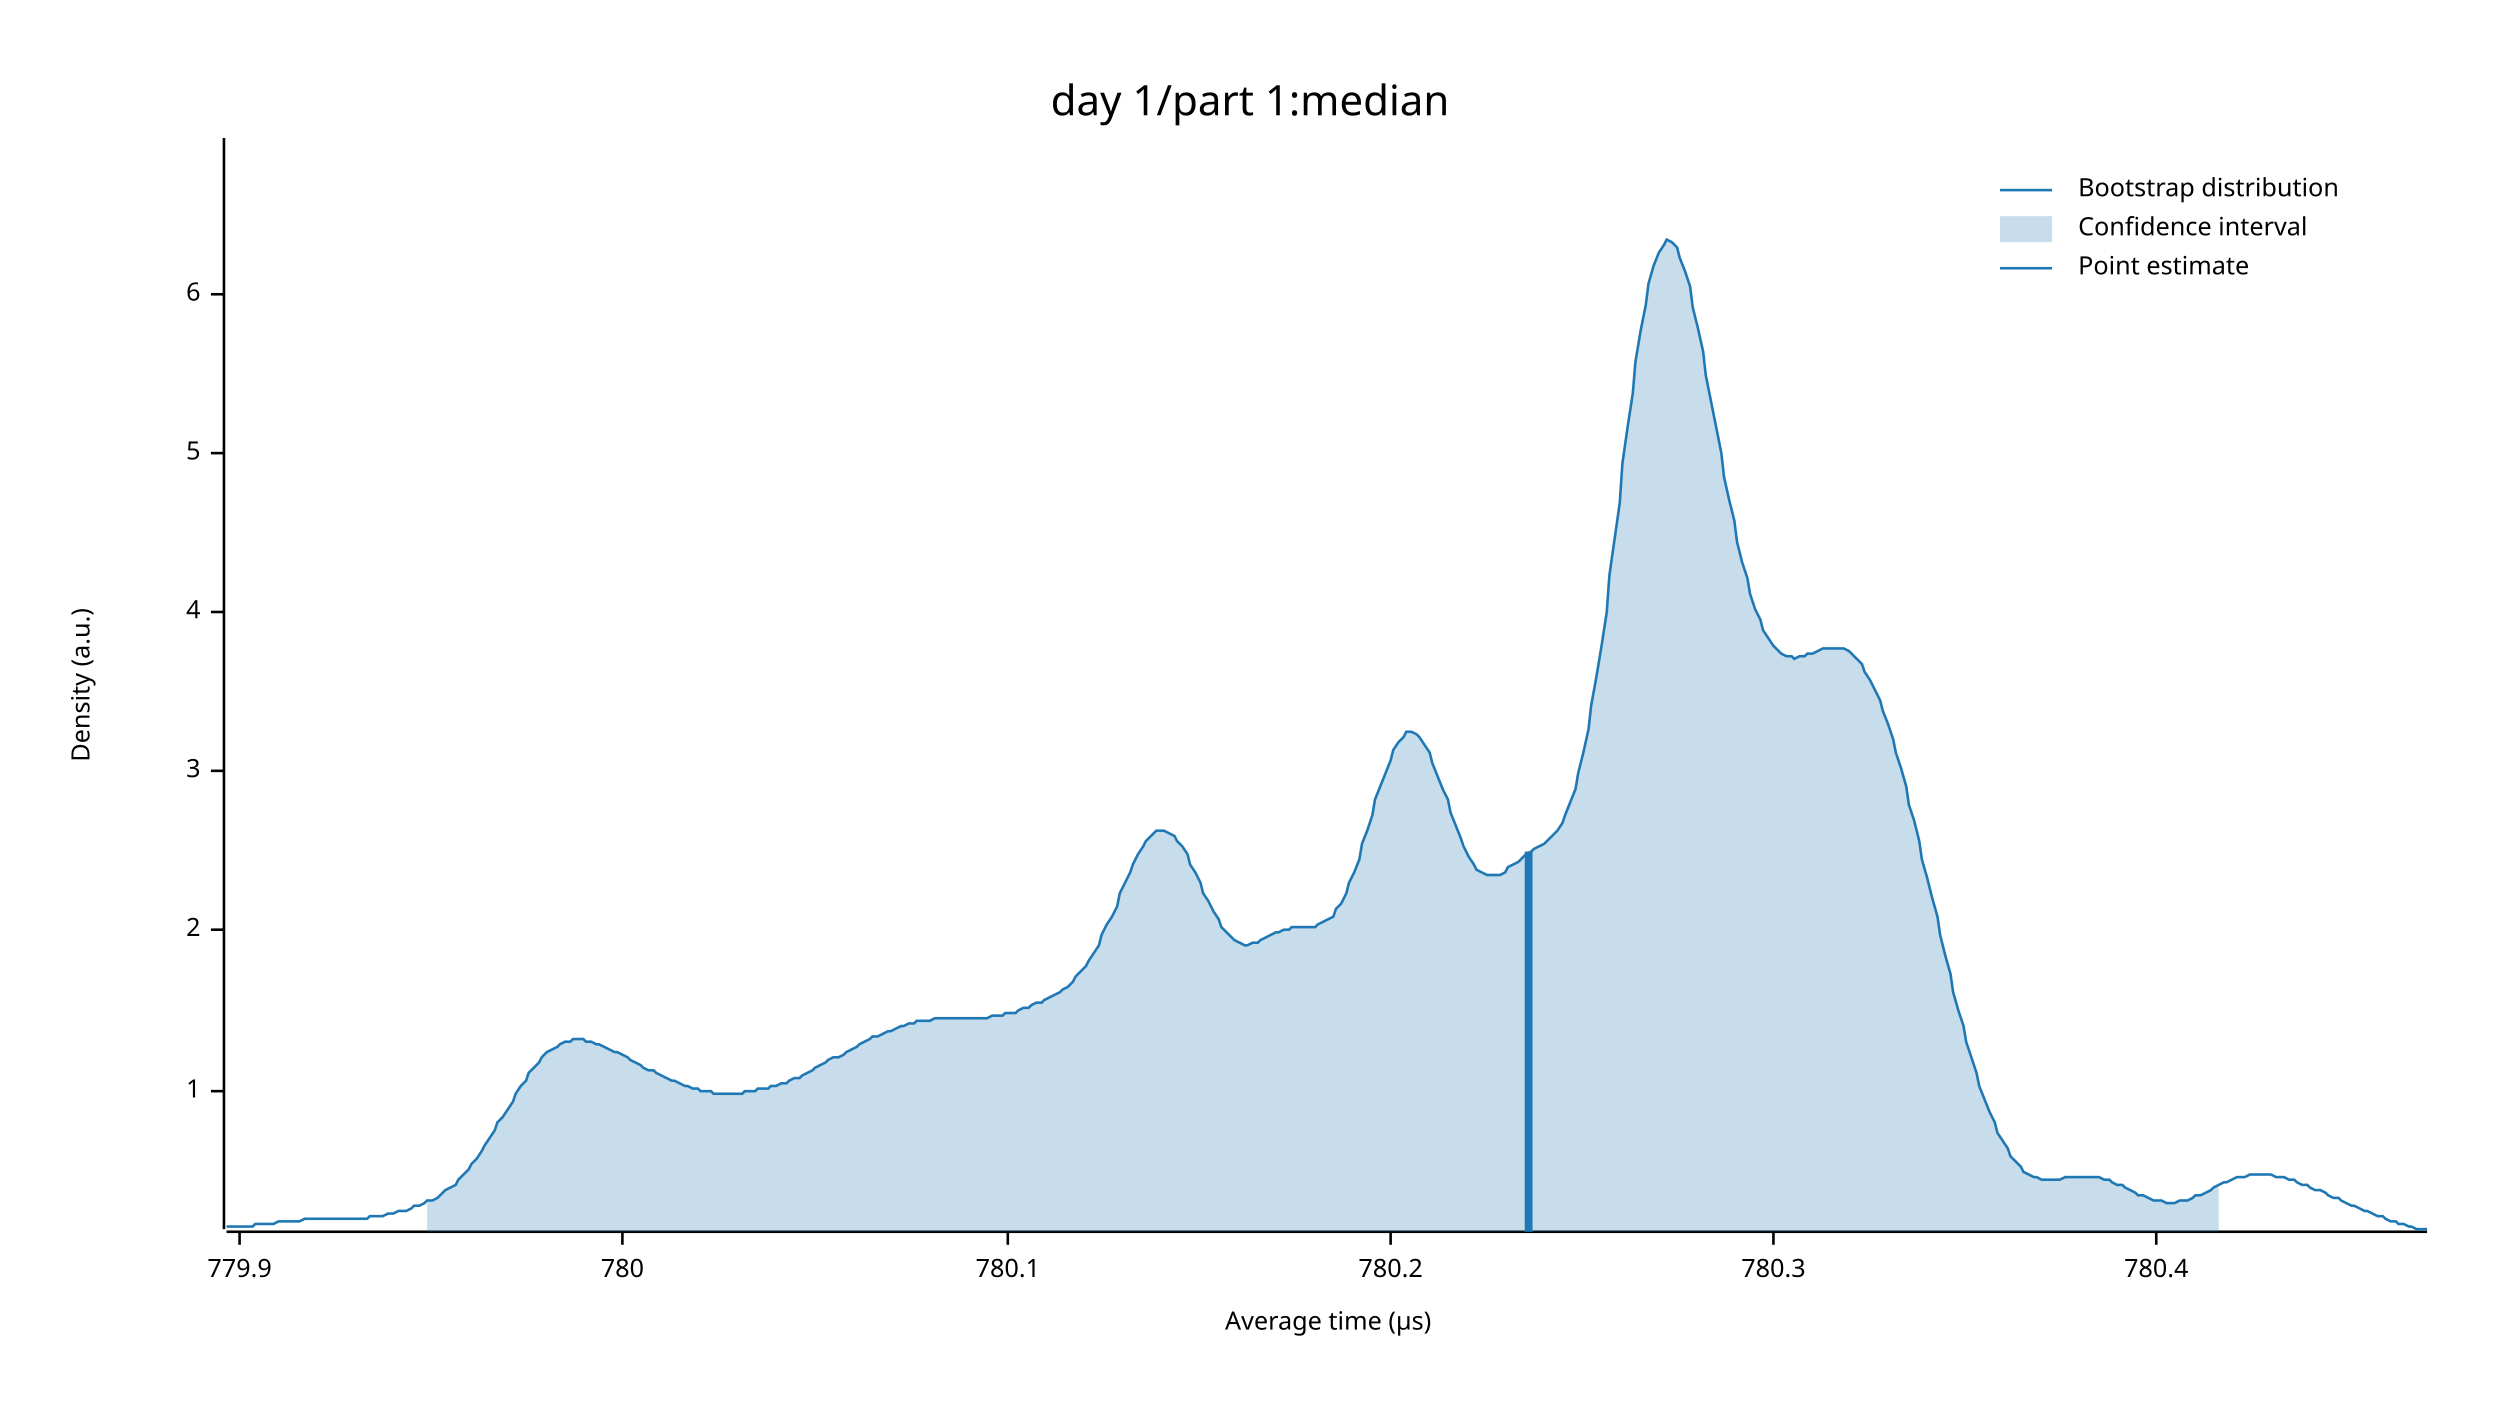
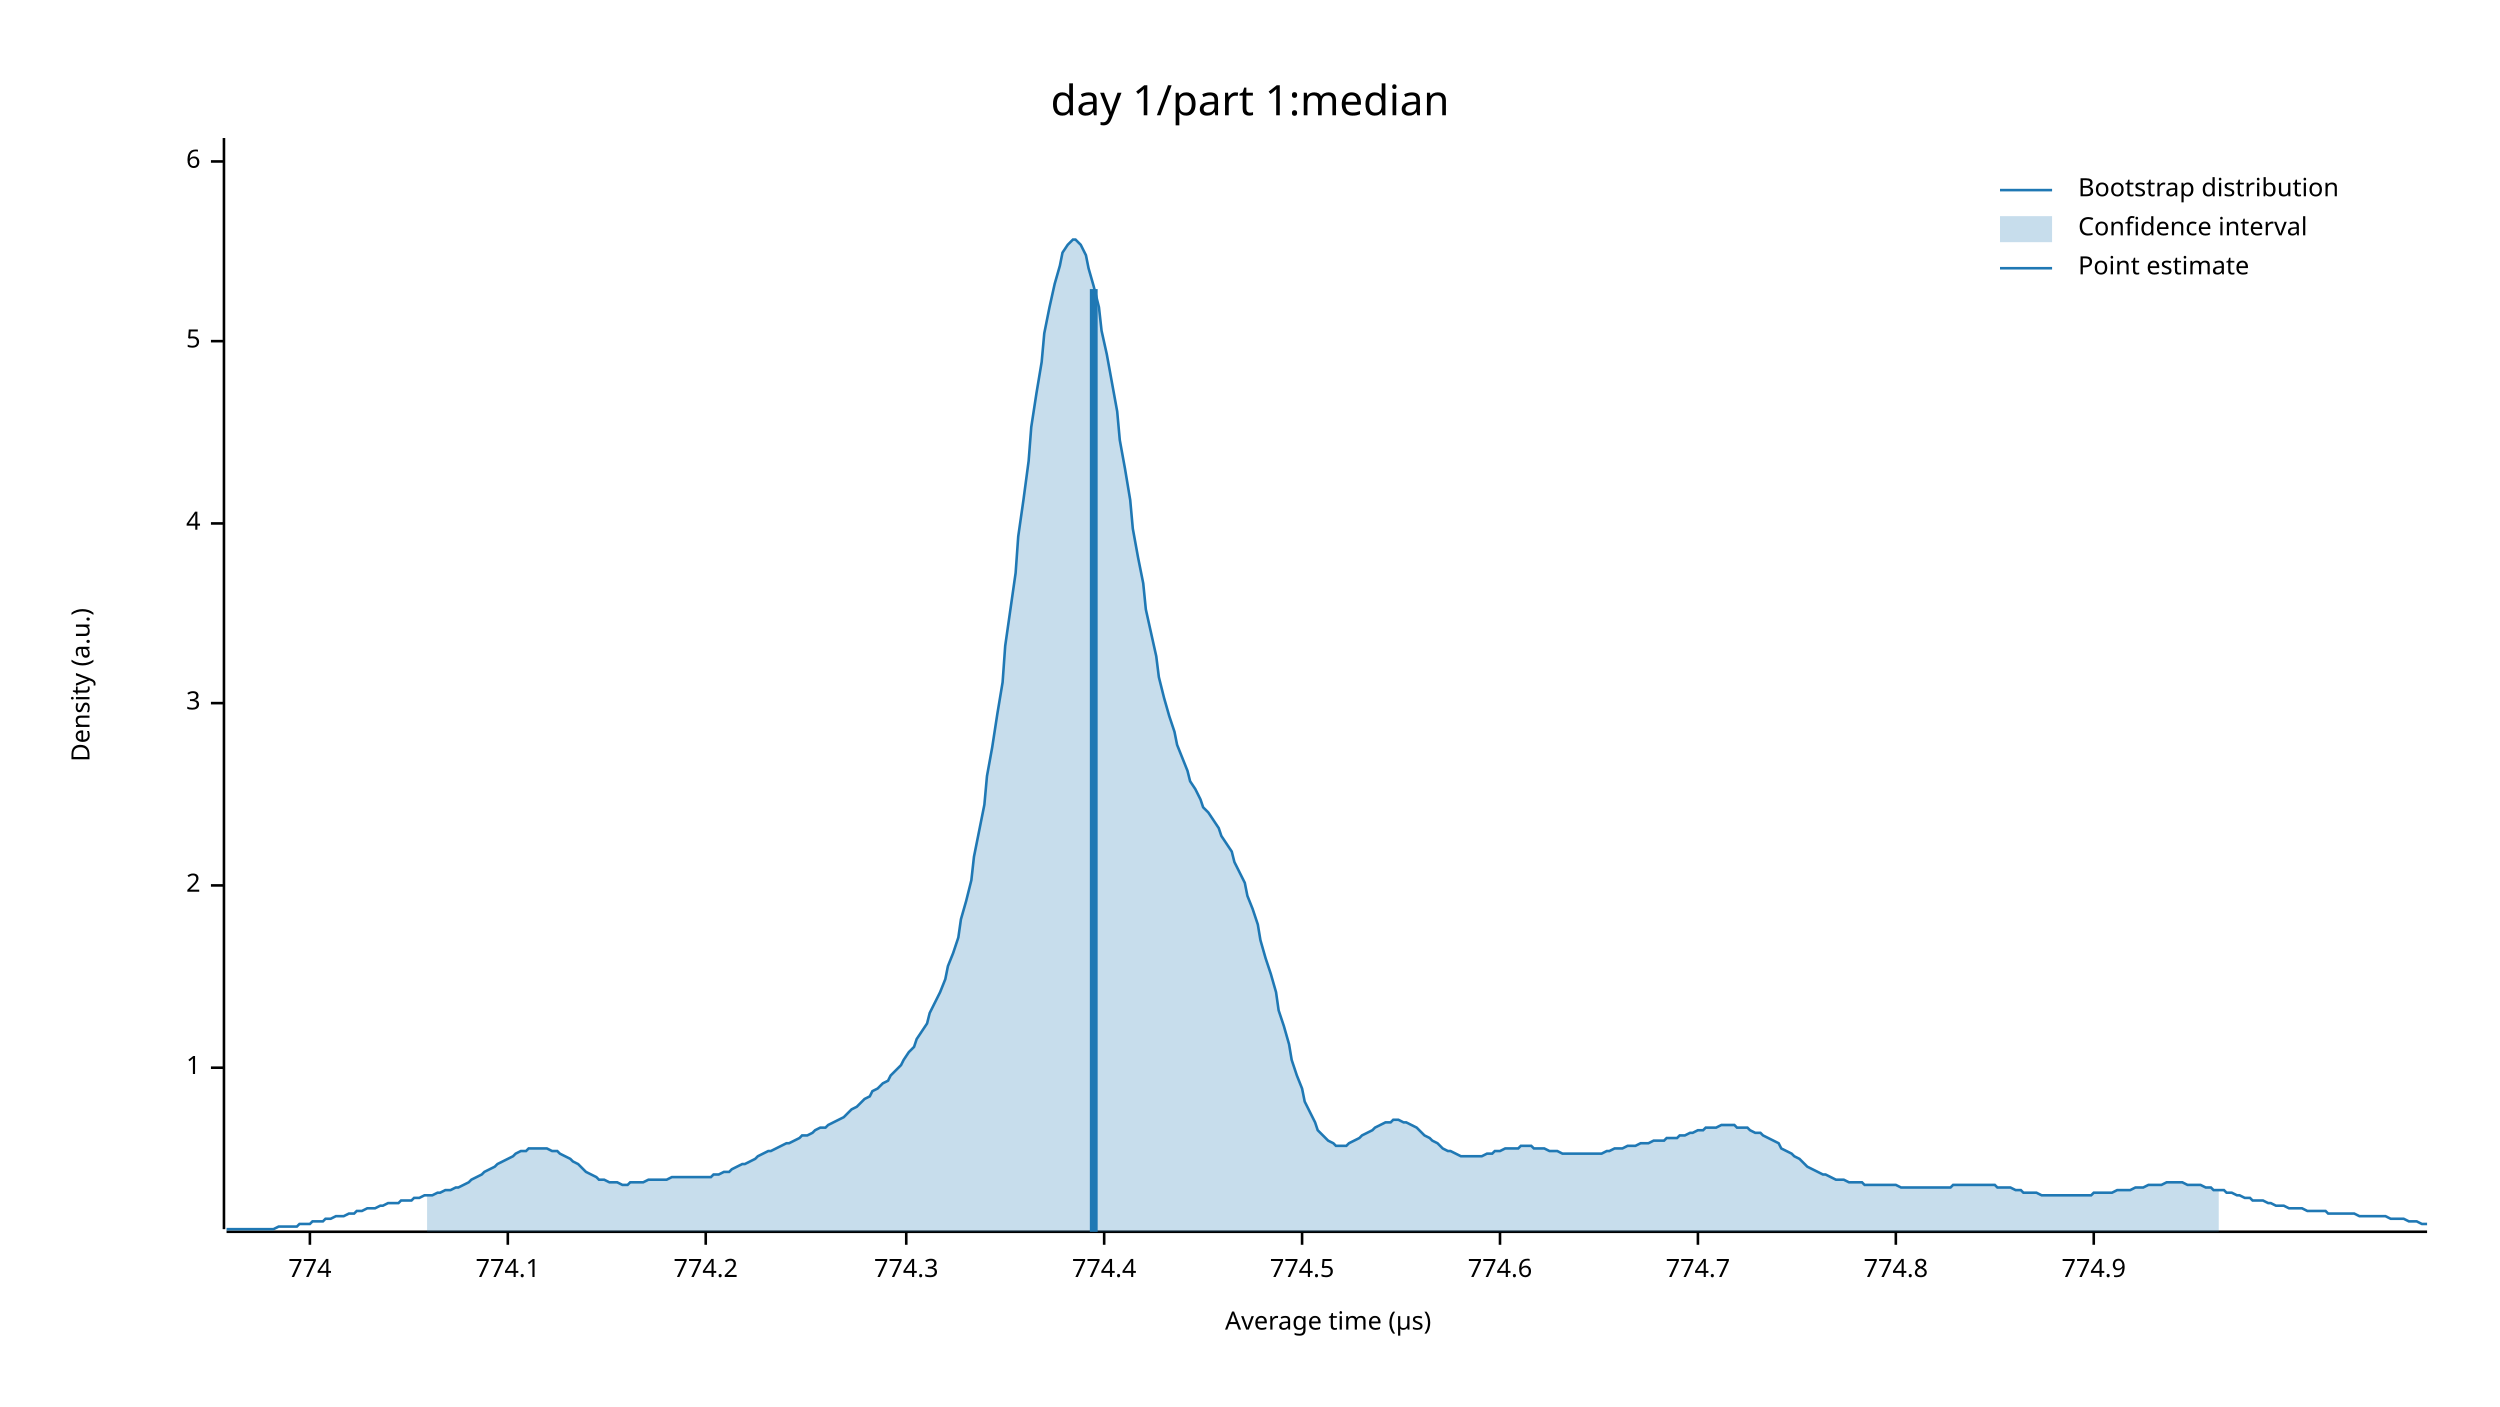
<svg xmlns="http://www.w3.org/2000/svg" width="960" height="540" viewBox="0 0 960 540">
  <text x="480" y="32" dy="0.76em" text-anchor="middle" font-family="sans-serif" font-size="16.129" opacity="1" fill="#000000">
day 1/part 1:median
</text>
  <text x="27" y="263" dy="0.76em" text-anchor="middle" font-family="sans-serif" font-size="9.677" opacity="1" fill="#000000" transform="rotate(270, 27, 263)">
Density (a.u.)
</text>
  <text x="510" y="513" dy="-0.5ex" text-anchor="middle" font-family="sans-serif" font-size="9.677" opacity="1" fill="#000000">
Average time (µs)
</text>
  <polyline fill="none" opacity="1" stroke="#000000" stroke-width="1" points="86,53 86,472 " />
-   <text x="77" y="419" dy="0.5ex" text-anchor="end" font-family="sans-serif" font-size="9.677" opacity="1" fill="#000000">
+   <text x="77" y="410" dy="0.5ex" text-anchor="end" font-family="sans-serif" font-size="9.677" opacity="1" fill="#000000">
1
</text>
-   <polyline fill="none" opacity="1" stroke="#000000" stroke-width="1" points="81,419 86,419 " />
-   <text x="77" y="357" dy="0.5ex" text-anchor="end" font-family="sans-serif" font-size="9.677" opacity="1" fill="#000000">
+   <polyline fill="none" opacity="1" stroke="#000000" stroke-width="1" points="81,410 86,410 " />
+   <text x="77" y="340" dy="0.5ex" text-anchor="end" font-family="sans-serif" font-size="9.677" opacity="1" fill="#000000">
2
</text>
-   <polyline fill="none" opacity="1" stroke="#000000" stroke-width="1" points="81,357 86,357 " />
-   <text x="77" y="296" dy="0.5ex" text-anchor="end" font-family="sans-serif" font-size="9.677" opacity="1" fill="#000000">
+   <polyline fill="none" opacity="1" stroke="#000000" stroke-width="1" points="81,340 86,340 " />
+   <text x="77" y="270" dy="0.5ex" text-anchor="end" font-family="sans-serif" font-size="9.677" opacity="1" fill="#000000">
3
</text>
-   <polyline fill="none" opacity="1" stroke="#000000" stroke-width="1" points="81,296 86,296 " />
-   <text x="77" y="235" dy="0.5ex" text-anchor="end" font-family="sans-serif" font-size="9.677" opacity="1" fill="#000000">
+   <polyline fill="none" opacity="1" stroke="#000000" stroke-width="1" points="81,270 86,270 " />
+   <text x="77" y="201" dy="0.5ex" text-anchor="end" font-family="sans-serif" font-size="9.677" opacity="1" fill="#000000">
4
</text>
-   <polyline fill="none" opacity="1" stroke="#000000" stroke-width="1" points="81,235 86,235 " />
-   <text x="77" y="174" dy="0.5ex" text-anchor="end" font-family="sans-serif" font-size="9.677" opacity="1" fill="#000000">
+   <polyline fill="none" opacity="1" stroke="#000000" stroke-width="1" points="81,201 86,201 " />
+   <text x="77" y="131" dy="0.5ex" text-anchor="end" font-family="sans-serif" font-size="9.677" opacity="1" fill="#000000">
5
</text>
-   <polyline fill="none" opacity="1" stroke="#000000" stroke-width="1" points="81,174 86,174 " />
-   <text x="77" y="113" dy="0.5ex" text-anchor="end" font-family="sans-serif" font-size="9.677" opacity="1" fill="#000000">
+   <polyline fill="none" opacity="1" stroke="#000000" stroke-width="1" points="81,131 86,131 " />
+   <text x="77" y="62" dy="0.5ex" text-anchor="end" font-family="sans-serif" font-size="9.677" opacity="1" fill="#000000">
6
</text>
-   <polyline fill="none" opacity="1" stroke="#000000" stroke-width="1" points="81,113 86,113 " />
+   <polyline fill="none" opacity="1" stroke="#000000" stroke-width="1" points="81,62 86,62 " />
  <polyline fill="none" opacity="1" stroke="#000000" stroke-width="1" points="87,473 932,473 " />
-   <text x="92" y="483" dy="0.76em" text-anchor="middle" font-family="sans-serif" font-size="9.677" opacity="1" fill="#000000">
- 779.9
+   <text x="119" y="483" dy="0.76em" text-anchor="middle" font-family="sans-serif" font-size="9.677" opacity="1" fill="#000000">
+ 774
</text>
-   <polyline fill="none" opacity="1" stroke="#000000" stroke-width="1" points="92,473 92,478 " />
-   <text x="239" y="483" dy="0.76em" text-anchor="middle" font-family="sans-serif" font-size="9.677" opacity="1" fill="#000000">
- 780
+   <polyline fill="none" opacity="1" stroke="#000000" stroke-width="1" points="119,473 119,478 " />
+   <text x="195" y="483" dy="0.76em" text-anchor="middle" font-family="sans-serif" font-size="9.677" opacity="1" fill="#000000">
+ 774.1
</text>
-   <polyline fill="none" opacity="1" stroke="#000000" stroke-width="1" points="239,473 239,478 " />
-   <text x="387" y="483" dy="0.76em" text-anchor="middle" font-family="sans-serif" font-size="9.677" opacity="1" fill="#000000">
- 780.1
+   <polyline fill="none" opacity="1" stroke="#000000" stroke-width="1" points="195,473 195,478 " />
+   <text x="271" y="483" dy="0.76em" text-anchor="middle" font-family="sans-serif" font-size="9.677" opacity="1" fill="#000000">
+ 774.2
</text>
-   <polyline fill="none" opacity="1" stroke="#000000" stroke-width="1" points="387,473 387,478 " />
-   <text x="534" y="483" dy="0.76em" text-anchor="middle" font-family="sans-serif" font-size="9.677" opacity="1" fill="#000000">
- 780.2
+   <polyline fill="none" opacity="1" stroke="#000000" stroke-width="1" points="271,473 271,478 " />
+   <text x="348" y="483" dy="0.76em" text-anchor="middle" font-family="sans-serif" font-size="9.677" opacity="1" fill="#000000">
+ 774.3
</text>
-   <polyline fill="none" opacity="1" stroke="#000000" stroke-width="1" points="534,473 534,478 " />
-   <text x="681" y="483" dy="0.76em" text-anchor="middle" font-family="sans-serif" font-size="9.677" opacity="1" fill="#000000">
- 780.3
+   <polyline fill="none" opacity="1" stroke="#000000" stroke-width="1" points="348,473 348,478 " />
+   <text x="424" y="483" dy="0.76em" text-anchor="middle" font-family="sans-serif" font-size="9.677" opacity="1" fill="#000000">
+ 774.4
</text>
-   <polyline fill="none" opacity="1" stroke="#000000" stroke-width="1" points="681,473 681,478 " />
-   <text x="828" y="483" dy="0.76em" text-anchor="middle" font-family="sans-serif" font-size="9.677" opacity="1" fill="#000000">
- 780.4
+   <polyline fill="none" opacity="1" stroke="#000000" stroke-width="1" points="424,473 424,478 " />
+   <text x="500" y="483" dy="0.76em" text-anchor="middle" font-family="sans-serif" font-size="9.677" opacity="1" fill="#000000">
+ 774.5
</text>
-   <polyline fill="none" opacity="1" stroke="#000000" stroke-width="1" points="828,473 828,478 " />
-   <polyline fill="none" opacity="1" stroke="#1F78B4" stroke-width="1" points="87,471 88,471 90,471 92,471 93,471 95,471 97,471 98,470 100,470 102,470 103,470 105,470 107,469 109,469 110,469 112,469 114,469 115,469 117,468 119,468 120,468 122,468 124,468 125,468 127,468 129,468 131,468 132,468 134,468 136,468 137,468 139,468 141,468 142,467 144,467 146,467 147,467 149,466 151,466 153,465 154,465 156,465 158,464 159,463 161,463 163,462 164,461 166,461 168,460 169,459 171,457 173,456 175,455 176,453 178,451 180,449 181,447 183,445 185,442 186,440 188,437 190,434 191,431 193,429 195,426 197,423 198,420 200,417 202,415 203,412 205,410 207,408 208,406 210,404 212,403 214,402 215,401 217,400 219,400 220,399 222,399 224,399 225,400 227,400 229,401 230,401 232,402 234,403 236,404 237,404 239,405 241,406 242,407 244,408 246,409 247,410 249,411 251,411 252,412 254,413 256,414 258,415 259,415 261,416 263,417 264,417 266,418 268,418 269,419 271,419 273,419 274,420 276,420 278,420 280,420 281,420 283,420 285,420 286,419 288,419 290,419 291,418 293,418 295,418 296,417 298,417 300,416 302,416 303,415 305,414 307,414 308,413 310,412 312,411 313,410 315,409 317,408 318,407 320,406 322,406 324,405 325,404 327,403 329,402 330,401 332,400 334,399 335,398 337,398 339,397 341,396 342,396 344,395 346,394 347,394 349,393 351,393 352,392 354,392 356,392 357,392 359,391 361,391 363,391 364,391 366,391 368,391 369,391 371,391 373,391 374,391 376,391 378,391 379,391 381,390 383,390 385,390 386,389 388,389 390,389 391,388 393,387 395,387 396,386 398,385 400,385 401,384 403,383 405,382 407,381 408,380 410,379 412,377 413,375 415,373 417,371 418,369 420,366 422,363 423,359 425,355 427,352 429,348 430,343 432,339 434,335 435,332 437,328 439,325 440,323 442,321 444,319 445,319 447,319 449,320 451,321 452,323 454,325 456,328 457,332 459,335 461,339 462,343 464,346 466,350 468,353 469,356 471,358 473,360 474,361 476,362 478,363 479,363 481,362 483,362 484,361 486,360 488,359 490,358 491,358 493,357 495,357 496,356 498,356 500,356 501,356 503,356 505,356 506,355 508,354 510,353 512,352 513,349 515,347 517,343 518,339 520,335 522,330 523,324 525,319 527,313 528,307 530,302 532,297 534,292 535,288 537,285 539,283 540,281 542,281 544,282 545,283 547,286 549,289 550,293 552,298 554,303 556,307 557,312 559,317 561,322 562,325 564,329 566,332 567,334 569,335 571,336 573,336 574,336 576,336 578,335 579,333 581,332 583,331 584,330 586,328 588,327 589,326 591,325 593,324 595,322 596,321 598,319 600,316 601,313 603,308 605,303 606,297 608,289 610,280 611,271 613,260 615,248 617,235 618,221 620,207 622,193 623,178 625,164 627,151 628,139 630,127 632,117 633,109 635,102 637,97 639,94 640,92 642,93 644,95 645,99 647,104 649,110 650,118 652,126 654,135 655,144 657,154 659,164 661,174 662,183 664,192 666,200 667,208 669,216 671,222 672,228 674,234 676,238 677,242 679,245 681,248 683,250 684,251 686,252 688,252 689,253 691,252 693,252 694,251 696,251 698,250 700,249 701,249 703,249 705,249 706,249 708,249 710,250 711,251 713,253 715,255 716,258 718,261 720,265 722,269 723,273 725,278 727,284 728,289 730,295 732,302 733,309 735,315 737,323 738,330 740,337 742,345 744,352 745,359 747,367 749,374 750,381 752,388 754,394 755,400 757,406 759,412 760,417 762,422 764,427 766,431 767,435 769,438 771,441 772,444 774,446 776,448 777,450 779,451 781,452 782,452 784,453 786,453 788,453 789,453 791,453 793,452 794,452 796,452 798,452 799,452 801,452 803,452 804,452 806,452 808,453 810,453 811,454 813,455 815,455 816,456 818,457 820,458 821,459 823,459 825,460 827,461 828,461 830,461 832,462 833,462 835,462 837,461 838,461 840,461 842,460 843,459 845,459 847,458 849,457 850,456 852,455 854,454 855,454 857,453 859,452 860,452 862,452 864,451 865,451 867,451 869,451 871,451 872,451 874,452 876,452 877,452 879,453 881,453 882,454 884,455 886,455 887,456 889,457 891,457 893,458 894,459 896,460 898,460 899,461 901,462 903,463 904,463 906,464 908,465 909,465 911,466 913,467 915,467 916,468 918,469 920,469 921,470 923,470 925,471 926,471 928,472 930,472 932,472 " />
-   <polygon opacity="0.25" fill="#1F78B4" points="164,461 166,461 168,460 169,459 171,457 173,456 175,455 176,453 178,451 180,449 181,447 183,445 185,442 186,440 188,437 190,434 191,431 193,429 195,426 197,423 198,420 200,417 202,415 203,412 205,410 207,408 208,406 210,404 212,403 214,402 215,401 217,400 219,400 220,399 222,399 224,399 225,400 227,400 229,401 230,401 232,402 234,403 236,404 237,404 239,405 241,406 242,407 244,408 246,409 247,410 249,411 251,411 252,412 254,413 256,414 258,415 259,415 261,416 263,417 264,417 266,418 268,418 269,419 271,419 273,419 274,420 276,420 278,420 280,420 281,420 283,420 285,420 286,419 288,419 290,419 291,418 293,418 295,418 296,417 298,417 300,416 302,416 303,415 305,414 307,414 308,413 310,412 312,411 313,410 315,409 317,408 318,407 320,406 322,406 324,405 325,404 327,403 329,402 330,401 332,400 334,399 335,398 337,398 339,397 341,396 342,396 344,395 346,394 347,394 349,393 351,393 352,392 354,392 356,392 357,392 359,391 361,391 363,391 364,391 366,391 368,391 369,391 371,391 373,391 374,391 376,391 378,391 379,391 381,390 383,390 385,390 386,389 388,389 390,389 391,388 393,387 395,387 396,386 398,385 400,385 401,384 403,383 405,382 407,381 408,380 410,379 412,377 413,375 415,373 417,371 418,369 420,366 422,363 423,359 425,355 427,352 429,348 430,343 432,339 434,335 435,332 437,328 439,325 440,323 442,321 444,319 445,319 447,319 449,320 451,321 452,323 454,325 456,328 457,332 459,335 461,339 462,343 464,346 466,350 468,353 469,356 471,358 473,360 474,361 476,362 478,363 479,363 481,362 483,362 484,361 486,360 488,359 490,358 491,358 493,357 495,357 496,356 498,356 500,356 501,356 503,356 505,356 506,355 508,354 510,353 512,352 513,349 515,347 517,343 518,339 520,335 522,330 523,324 525,319 527,313 528,307 530,302 532,297 534,292 535,288 537,285 539,283 540,281 542,281 544,282 545,283 547,286 549,289 550,293 552,298 554,303 556,307 557,312 559,317 561,322 562,325 564,329 566,332 567,334 569,335 571,336 573,336 574,336 576,336 578,335 579,333 581,332 583,331 584,330 586,328 588,327 589,326 591,325 593,324 595,322 596,321 598,319 600,316 601,313 603,308 605,303 606,297 608,289 610,280 611,271 613,260 615,248 617,235 618,221 620,207 622,193 623,178 625,164 627,151 628,139 630,127 632,117 633,109 635,102 637,97 639,94 640,92 642,93 644,95 645,99 647,104 649,110 650,118 652,126 654,135 655,144 657,154 659,164 661,174 662,183 664,192 666,200 667,208 669,216 671,222 672,228 674,234 676,238 677,242 679,245 681,248 683,250 684,251 686,252 688,252 689,253 691,252 693,252 694,251 696,251 698,250 700,249 701,249 703,249 705,249 706,249 708,249 710,250 711,251 713,253 715,255 716,258 718,261 720,265 722,269 723,273 725,278 727,284 728,289 730,295 732,302 733,309 735,315 737,323 738,330 740,337 742,345 744,352 745,359 747,367 749,374 750,381 752,388 754,394 755,400 757,406 759,412 760,417 762,422 764,427 766,431 767,435 769,438 771,441 772,444 774,446 776,448 777,450 779,451 781,452 782,452 784,453 786,453 788,453 789,453 791,453 793,452 794,452 796,452 798,452 799,452 801,452 803,452 804,452 806,452 808,453 810,453 811,454 813,455 815,455 816,456 818,457 820,458 821,459 823,459 825,460 827,461 828,461 830,461 832,462 833,462 835,462 837,461 838,461 840,461 842,460 843,459 845,459 847,458 849,457 850,456 852,455 852,473 164,473 " />
-   <polyline fill="none" opacity="1" stroke="#1F78B4" stroke-width="3" points="587,473 587,327 " />
+   <polyline fill="none" opacity="1" stroke="#000000" stroke-width="1" points="500,473 500,478 " />
+   <text x="576" y="483" dy="0.76em" text-anchor="middle" font-family="sans-serif" font-size="9.677" opacity="1" fill="#000000">
+ 774.6
+ </text>
+   <polyline fill="none" opacity="1" stroke="#000000" stroke-width="1" points="576,473 576,478 " />
+   <text x="652" y="483" dy="0.76em" text-anchor="middle" font-family="sans-serif" font-size="9.677" opacity="1" fill="#000000">
+ 774.7
+ </text>
+   <polyline fill="none" opacity="1" stroke="#000000" stroke-width="1" points="652,473 652,478 " />
+   <text x="728" y="483" dy="0.76em" text-anchor="middle" font-family="sans-serif" font-size="9.677" opacity="1" fill="#000000">
+ 774.8
+ </text>
+   <polyline fill="none" opacity="1" stroke="#000000" stroke-width="1" points="728,473 728,478 " />
+   <text x="804" y="483" dy="0.76em" text-anchor="middle" font-family="sans-serif" font-size="9.677" opacity="1" fill="#000000">
+ 774.9
+ </text>
+   <polyline fill="none" opacity="1" stroke="#000000" stroke-width="1" points="804,473 804,478 " />
+   <polyline fill="none" opacity="1" stroke="#1F78B4" stroke-width="1" points="87,472 88,472 90,472 92,472 93,472 95,472 97,472 98,472 100,472 102,472 103,472 105,472 107,471 109,471 110,471 112,471 114,471 115,470 117,470 119,470 120,469 122,469 124,469 125,468 127,468 129,467 131,467 132,467 134,466 136,466 137,465 139,465 141,464 142,464 144,464 146,463 147,463 149,462 151,462 153,462 154,461 156,461 158,461 159,460 161,460 163,459 164,459 166,459 168,458 169,458 171,457 173,457 175,456 176,456 178,455 180,454 181,453 183,452 185,451 186,450 188,449 190,448 191,447 193,446 195,445 197,444 198,443 200,442 202,442 203,441 205,441 207,441 208,441 210,441 212,442 214,442 215,443 217,444 219,445 220,446 222,447 224,449 225,450 227,451 229,452 230,453 232,453 234,454 236,454 237,454 239,455 241,455 242,454 244,454 246,454 247,454 249,453 251,453 252,453 254,453 256,453 258,452 259,452 261,452 263,452 264,452 266,452 268,452 269,452 271,452 273,452 274,451 276,451 278,450 280,450 281,449 283,448 285,447 286,447 288,446 290,445 291,444 293,443 295,442 296,442 298,441 300,440 302,439 303,439 305,438 307,437 308,436 310,436 312,435 313,434 315,433 317,433 318,432 320,431 322,430 324,429 325,428 327,426 329,425 330,424 332,422 334,421 335,419 337,418 339,416 341,415 342,413 344,411 346,409 347,407 349,404 351,402 352,399 354,396 356,393 357,389 359,385 361,381 363,376 364,371 366,366 368,360 369,353 371,346 373,338 374,329 376,319 378,309 379,298 381,287 383,274 385,262 386,248 388,234 390,220 391,206 393,192 395,177 396,164 398,151 400,139 401,128 403,118 405,109 407,102 408,97 410,94 412,92 413,92 415,94 417,98 418,103 420,110 422,118 423,127 425,136 427,147 429,158 430,169 432,180 434,192 435,203 437,214 439,224 440,234 442,243 444,252 445,260 447,268 449,275 451,281 452,286 454,291 456,296 457,300 459,303 461,307 462,310 464,312 466,315 468,318 469,321 471,324 473,327 474,331 476,335 478,339 479,344 481,349 483,355 484,361 486,368 488,374 490,381 491,388 493,394 495,401 496,407 498,413 500,418 501,423 503,427 505,431 506,434 508,436 510,438 512,439 513,440 515,440 517,440 518,439 520,438 522,437 523,436 525,435 527,434 528,433 530,432 532,431 534,431 535,430 537,430 539,431 540,431 542,432 544,433 545,434 547,436 549,437 550,438 552,439 554,441 556,442 557,442 559,443 561,444 562,444 564,444 566,444 567,444 569,444 571,443 573,443 574,442 576,442 578,441 579,441 581,441 583,441 584,440 586,440 588,440 589,441 591,441 593,441 595,442 596,442 598,442 600,443 601,443 603,443 605,443 606,443 608,443 610,443 611,443 613,443 615,443 617,442 618,442 620,441 622,441 623,441 625,440 627,440 628,440 630,439 632,439 633,439 635,438 637,438 639,438 640,437 642,437 644,437 645,436 647,436 649,435 650,435 652,434 654,434 655,433 657,433 659,433 661,432 662,432 664,432 666,432 667,433 669,433 671,433 672,434 674,435 676,435 677,436 679,437 681,438 683,439 684,441 686,442 688,443 689,444 691,445 693,447 694,448 696,449 698,450 700,451 701,451 703,452 705,453 706,453 708,453 710,454 711,454 713,454 715,454 716,455 718,455 720,455 722,455 723,455 725,455 727,455 728,455 730,456 732,456 733,456 735,456 737,456 738,456 740,456 742,456 744,456 745,456 747,456 749,456 750,455 752,455 754,455 755,455 757,455 759,455 760,455 762,455 764,455 766,455 767,456 769,456 771,456 772,456 774,457 776,457 777,458 779,458 781,458 782,458 784,459 786,459 788,459 789,459 791,459 793,459 794,459 796,459 798,459 799,459 801,459 803,459 804,458 806,458 808,458 810,458 811,458 813,457 815,457 816,457 818,457 820,456 821,456 823,456 825,455 827,455 828,455 830,455 832,454 833,454 835,454 837,454 838,454 840,455 842,455 843,455 845,455 847,456 849,456 850,457 852,457 854,457 855,458 857,458 859,459 860,459 862,460 864,460 865,461 867,461 869,461 871,462 872,462 874,463 876,463 877,463 879,464 881,464 882,464 884,464 886,465 887,465 889,465 891,465 893,465 894,466 896,466 898,466 899,466 901,466 903,466 904,466 906,467 908,467 909,467 911,467 913,467 915,467 916,467 918,468 920,468 921,468 923,468 925,469 926,469 928,469 930,470 932,470 " />
+   <polygon opacity="0.25" fill="#1F78B4" points="164,459 166,459 168,458 169,458 171,457 173,457 175,456 176,456 178,455 180,454 181,453 183,452 185,451 186,450 188,449 190,448 191,447 193,446 195,445 197,444 198,443 200,442 202,442 203,441 205,441 207,441 208,441 210,441 212,442 214,442 215,443 217,444 219,445 220,446 222,447 224,449 225,450 227,451 229,452 230,453 232,453 234,454 236,454 237,454 239,455 241,455 242,454 244,454 246,454 247,454 249,453 251,453 252,453 254,453 256,453 258,452 259,452 261,452 263,452 264,452 266,452 268,452 269,452 271,452 273,452 274,451 276,451 278,450 280,450 281,449 283,448 285,447 286,447 288,446 290,445 291,444 293,443 295,442 296,442 298,441 300,440 302,439 303,439 305,438 307,437 308,436 310,436 312,435 313,434 315,433 317,433 318,432 320,431 322,430 324,429 325,428 327,426 329,425 330,424 332,422 334,421 335,419 337,418 339,416 341,415 342,413 344,411 346,409 347,407 349,404 351,402 352,399 354,396 356,393 357,389 359,385 361,381 363,376 364,371 366,366 368,360 369,353 371,346 373,338 374,329 376,319 378,309 379,298 381,287 383,274 385,262 386,248 388,234 390,220 391,206 393,192 395,177 396,164 398,151 400,139 401,128 403,118 405,109 407,102 408,97 410,94 412,92 413,92 415,94 417,98 418,103 420,110 422,118 423,127 425,136 427,147 429,158 430,169 432,180 434,192 435,203 437,214 439,224 440,234 442,243 444,252 445,260 447,268 449,275 451,281 452,286 454,291 456,296 457,300 459,303 461,307 462,310 464,312 466,315 468,318 469,321 471,324 473,327 474,331 476,335 478,339 479,344 481,349 483,355 484,361 486,368 488,374 490,381 491,388 493,394 495,401 496,407 498,413 500,418 501,423 503,427 505,431 506,434 508,436 510,438 512,439 513,440 515,440 517,440 518,439 520,438 522,437 523,436 525,435 527,434 528,433 530,432 532,431 534,431 535,430 537,430 539,431 540,431 542,432 544,433 545,434 547,436 549,437 550,438 552,439 554,441 556,442 557,442 559,443 561,444 562,444 564,444 566,444 567,444 569,444 571,443 573,443 574,442 576,442 578,441 579,441 581,441 583,441 584,440 586,440 588,440 589,441 591,441 593,441 595,442 596,442 598,442 600,443 601,443 603,443 605,443 606,443 608,443 610,443 611,443 613,443 615,443 617,442 618,442 620,441 622,441 623,441 625,440 627,440 628,440 630,439 632,439 633,439 635,438 637,438 639,438 640,437 642,437 644,437 645,436 647,436 649,435 650,435 652,434 654,434 655,433 657,433 659,433 661,432 662,432 664,432 666,432 667,433 669,433 671,433 672,434 674,435 676,435 677,436 679,437 681,438 683,439 684,441 686,442 688,443 689,444 691,445 693,447 694,448 696,449 698,450 700,451 701,451 703,452 705,453 706,453 708,453 710,454 711,454 713,454 715,454 716,455 718,455 720,455 722,455 723,455 725,455 727,455 728,455 730,456 732,456 733,456 735,456 737,456 738,456 740,456 742,456 744,456 745,456 747,456 749,456 750,455 752,455 754,455 755,455 757,455 759,455 760,455 762,455 764,455 766,455 767,456 769,456 771,456 772,456 774,457 776,457 777,458 779,458 781,458 782,458 784,459 786,459 788,459 789,459 791,459 793,459 794,459 796,459 798,459 799,459 801,459 803,459 804,458 806,458 808,458 810,458 811,458 813,457 815,457 816,457 818,457 820,456 821,456 823,456 825,455 827,455 828,455 830,455 832,454 833,454 835,454 837,454 838,454 840,455 842,455 843,455 845,455 847,456 849,456 850,457 852,457 852,473 164,473 " />
+   <polyline fill="none" opacity="1" stroke="#1F78B4" stroke-width="3" points="420,473 420,111 " />
  <text x="798" y="68" dy="0.76em" text-anchor="start" font-family="sans-serif" font-size="9.677" opacity="1" fill="#000000">
Bootstrap distribution
</text>
  <text x="798" y="83" dy="0.76em" text-anchor="start" font-family="sans-serif" font-size="9.677" opacity="1" fill="#000000">
Confidence interval
</text>
  <text x="798" y="98" dy="0.76em" text-anchor="start" font-family="sans-serif" font-size="9.677" opacity="1" fill="#000000">
Point estimate
</text>
  <polyline fill="none" opacity="1" stroke="#1F78B4" stroke-width="1" points="768,73 788,73 " />
  <rect x="768" y="83" width="20" height="10" opacity="0.25" fill="#1F78B4" stroke="none" />
  <polyline fill="none" opacity="1" stroke="#1F78B4" stroke-width="1" points="768,103 788,103 " />
</svg>
